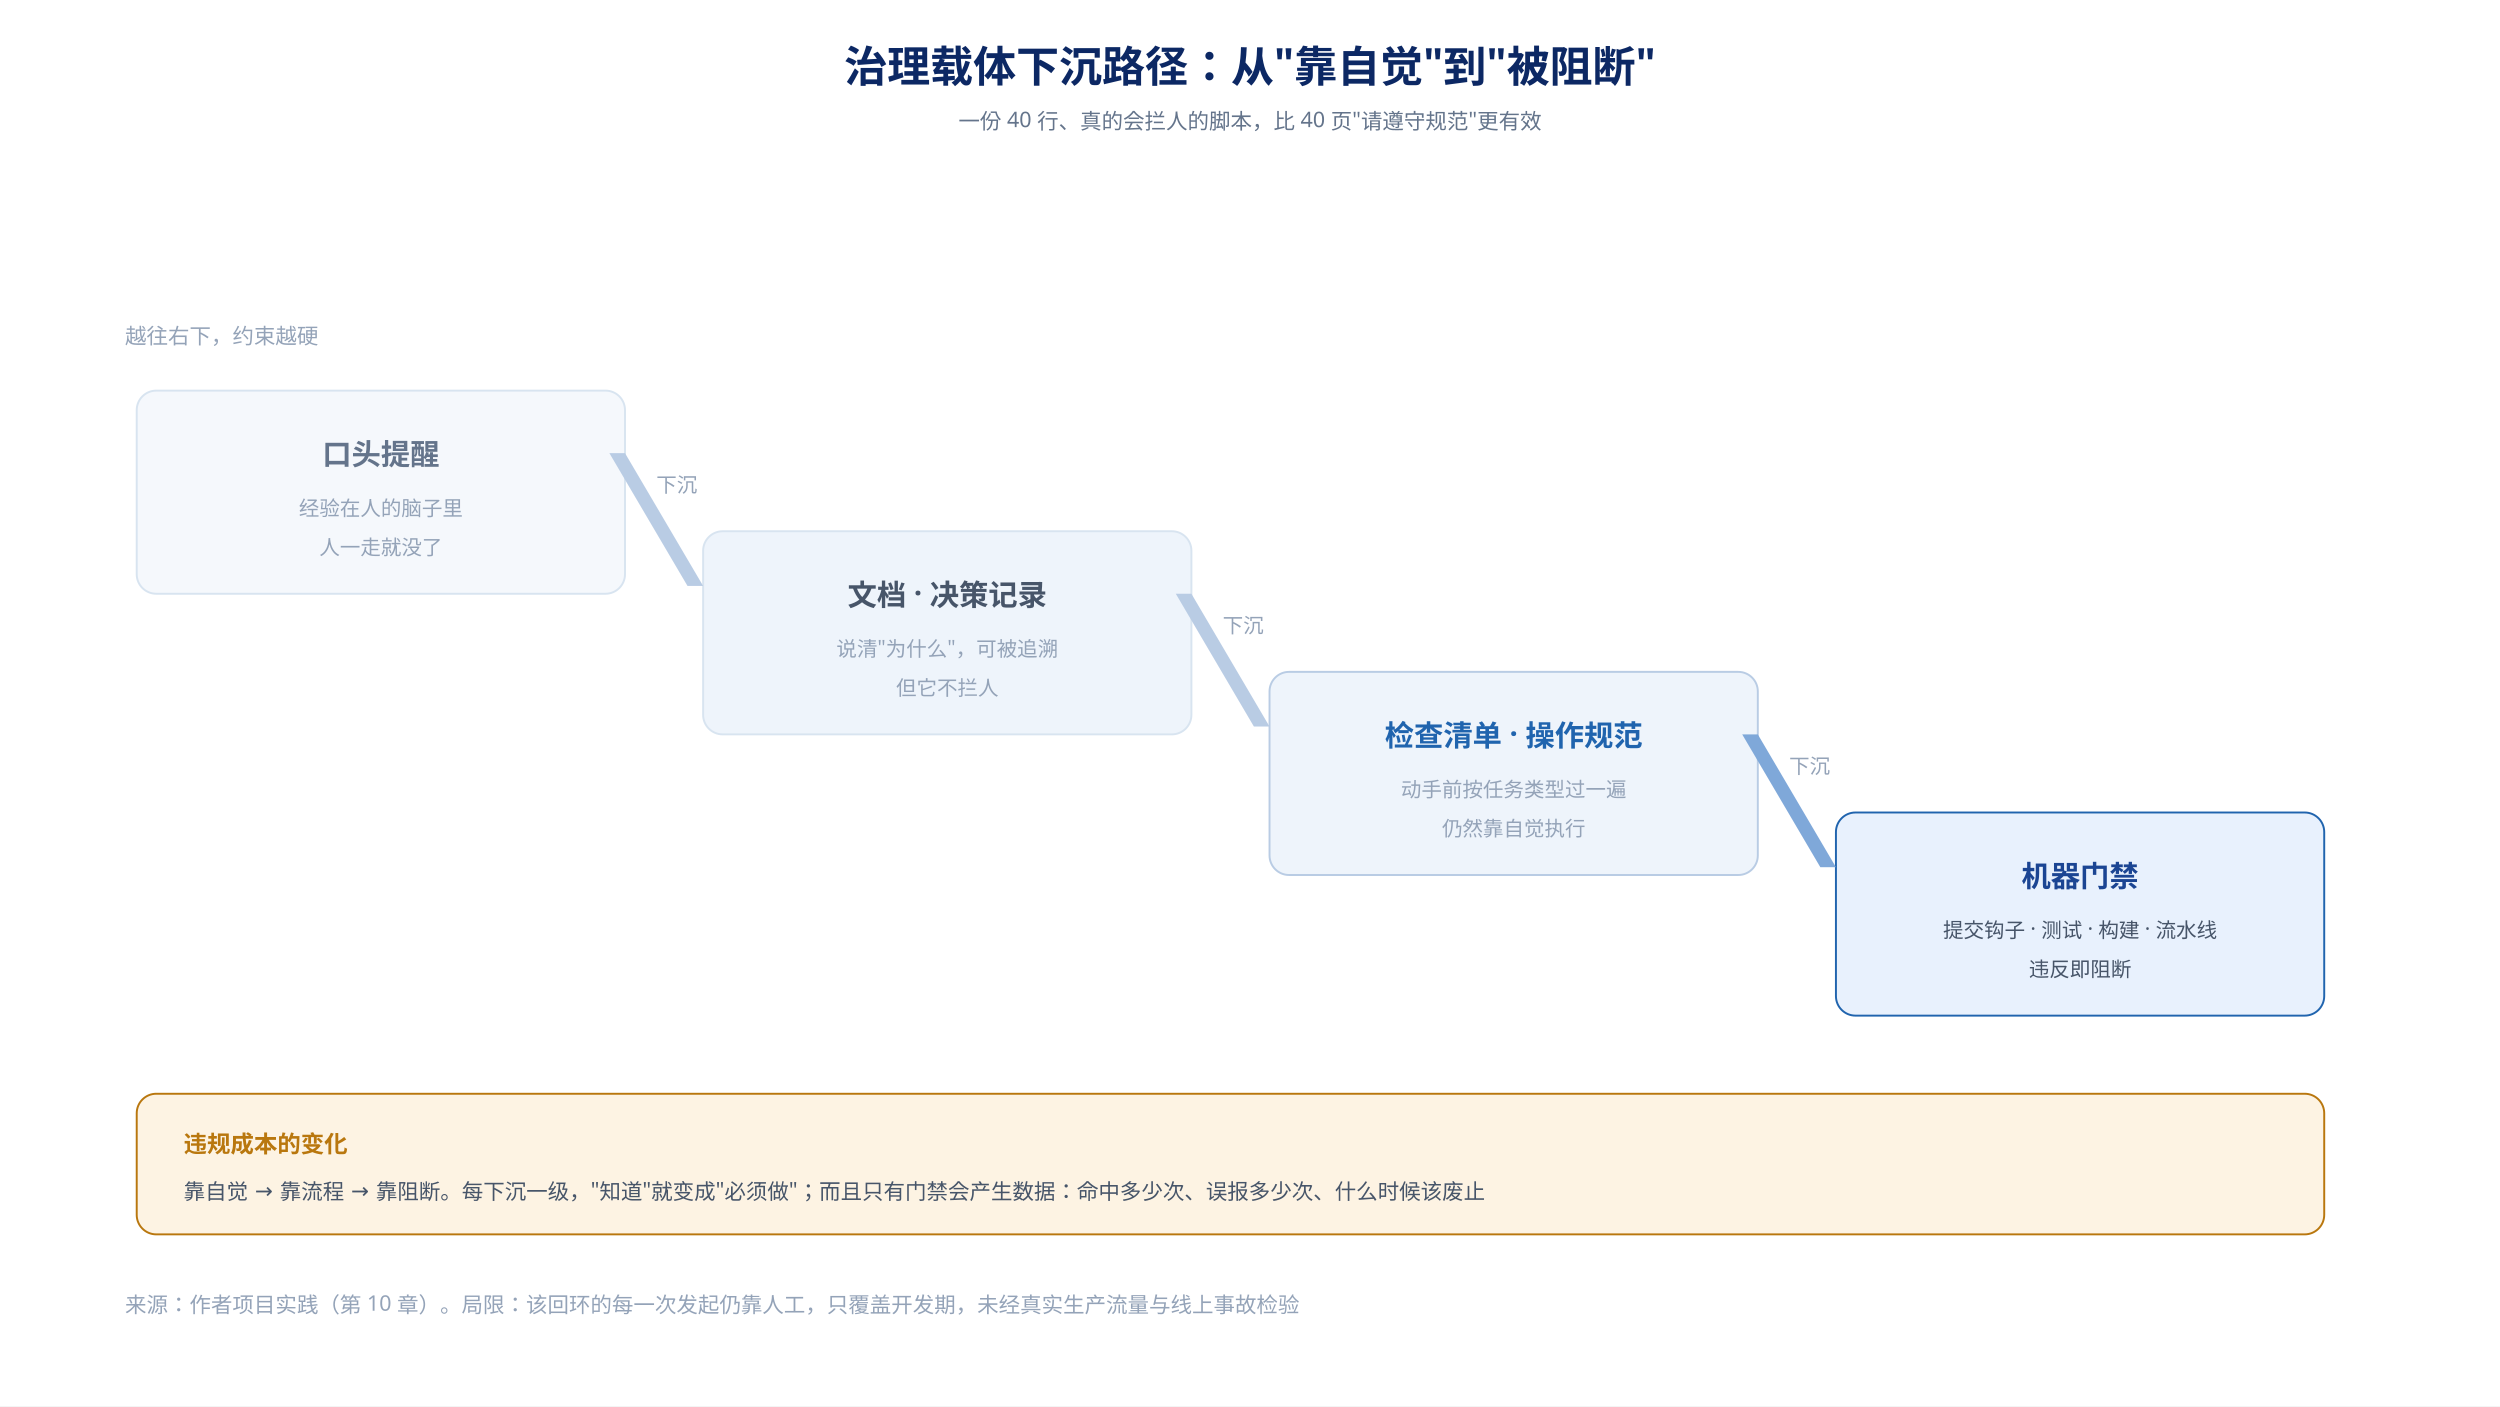
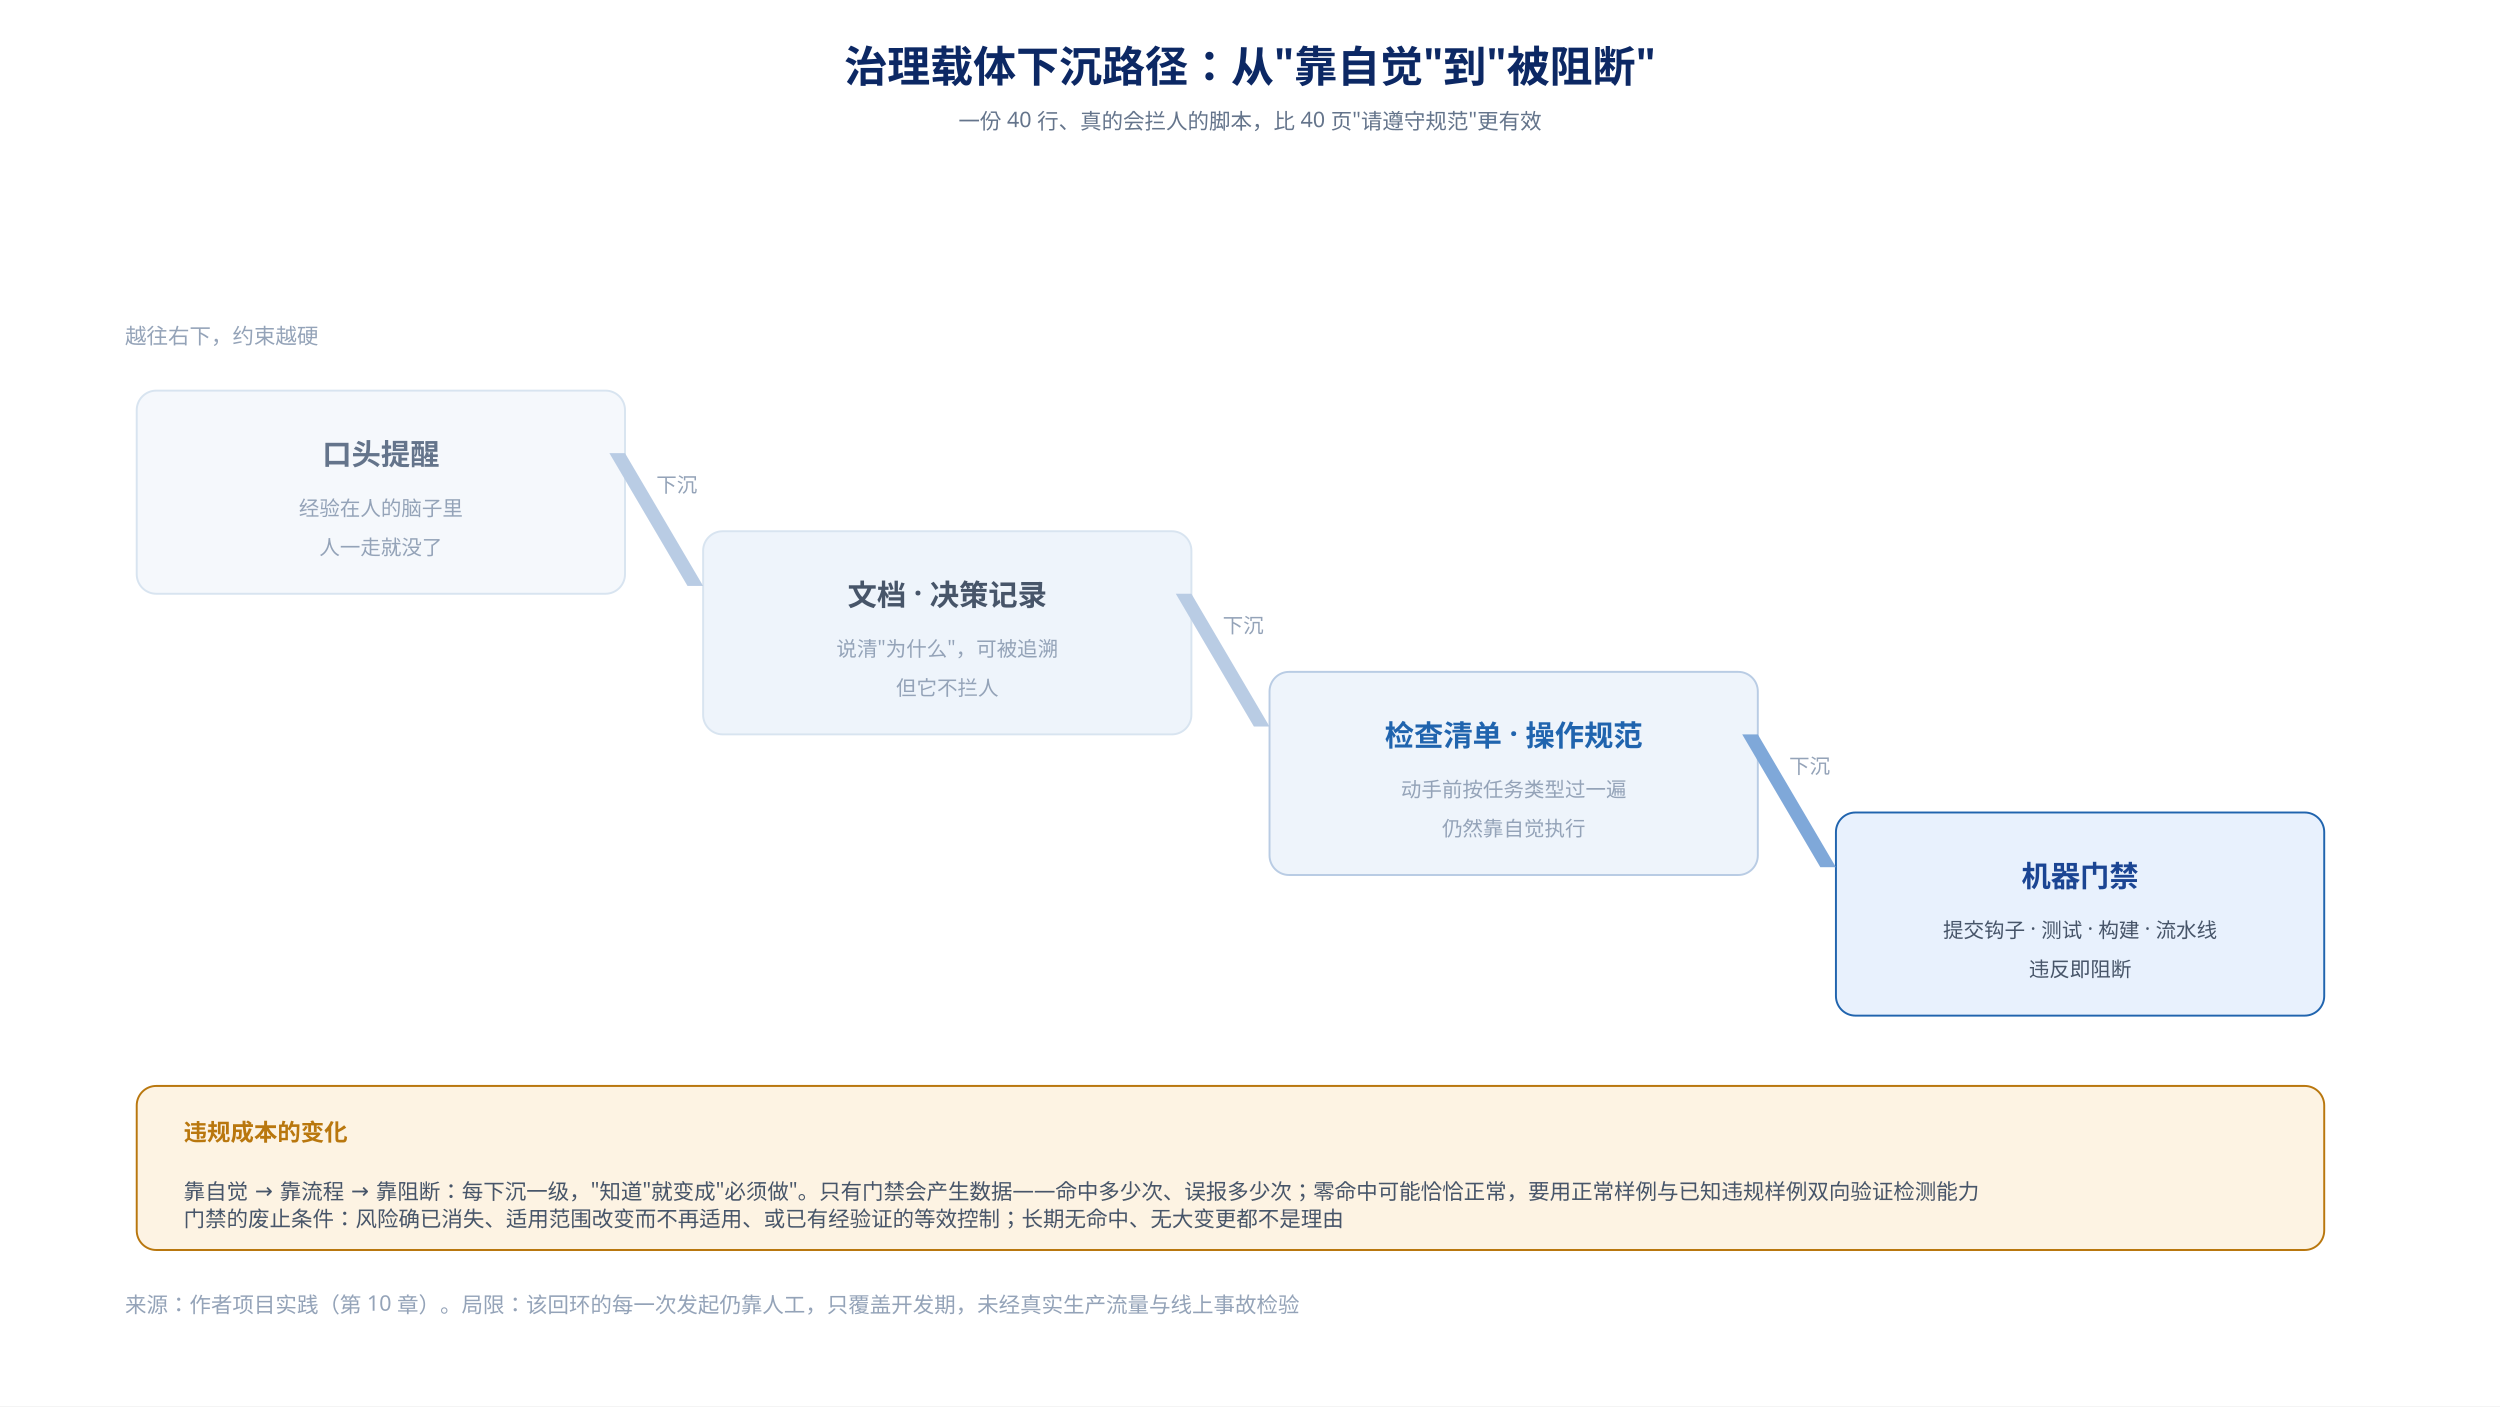
<svg xmlns="http://www.w3.org/2000/svg" viewBox="0 0 1280 720" width="1280" height="720" font-family="Book Sans, Source Han Sans CN, 思源黑体 CN, sans-serif" font-size="12" data-pptx-page-role="content">
  <rect x="0" y="0" width="1280" height="720" fill="#FFFFFF" />
  <g id="title" data-pptx-bounds="0 14 1280 58">
    <text x="640" y="42" font-size="22" font-weight="bold" fill="#0C2864" text-anchor="middle">治理载体下沉路径：从"靠自觉"到"被阻断"</text>
    <text x="640" y="66" font-size="11" fill="#64748B" text-anchor="middle">一份 40 行、真的会拦人的脚本，比 40 页"请遵守规范"更有效</text>
  </g>
  <g id="content" data-pptx-bounds="40 84 1200 500">
    <rect x="70" y="200" width="250" height="104" rx="10" fill="#F5F8FC" stroke="#D8E4F0" />
    <text x="195" y="238" font-size="15" font-weight="bold" fill="#64748B" text-anchor="middle">口头提醒</text>
    <text x="195" y="264" font-size="10.5" fill="#94A3B8" text-anchor="middle">经验在人的脑子里</text>
    <text x="195" y="284" font-size="10.5" fill="#94A3B8" text-anchor="middle">人一走就没了</text>
    <rect x="360" y="272" width="250" height="104" rx="10" fill="#EEF4FB" stroke="#D8E4F0" />
    <text x="485" y="310" font-size="15" font-weight="bold" fill="#475569" text-anchor="middle">文档 · 决策记录</text>
    <text x="485" y="336" font-size="10.5" fill="#94A3B8" text-anchor="middle">说清"为什么"，可被追溯</text>
    <text x="485" y="356" font-size="10.5" fill="#94A3B8" text-anchor="middle">但它不拦人</text>
    <rect x="650" y="344" width="250" height="104" rx="10" fill="#EEF4FB" stroke="#B9CCE4" />
    <text x="775" y="382" font-size="15" font-weight="bold" fill="#2064AE" text-anchor="middle">检查清单 · 操作规范</text>
    <text x="775" y="408" font-size="10.5" fill="#94A3B8" text-anchor="middle">动手前按任务类型过一遍</text>
    <text x="775" y="428" font-size="10.5" fill="#94A3B8" text-anchor="middle">仍然靠自觉执行</text>
    <rect x="940" y="416" width="250" height="104" rx="10" fill="#E8F1FD" stroke="#2064AE" />
    <text x="1065" y="454" font-size="15" font-weight="bold" fill="#1B4593" text-anchor="middle">机器门禁</text>
    <text x="1065" y="480" font-size="10.5" fill="#475569" text-anchor="middle">提交钩子 · 测试 · 构建 · 流水线</text>
    <text x="1065" y="500" font-size="10.5" fill="#475569" text-anchor="middle">违反即阻断</text>
    <path d="M320 232 L360 300 L352 300 L312 232 Z" fill="#B9CCE4" />
    <text x="336" y="252" font-size="10.5" fill="#94A3B8">下沉</text>
    <path d="M610 304 L650 372 L642 372 L602 304 Z" fill="#B9CCE4" />
    <text x="626" y="324" font-size="10.5" fill="#94A3B8">下沉</text>
    <path d="M900 376 L940 444 L932 444 L892 376 Z" fill="#7FA8D9" />
    <text x="916" y="396" font-size="10.5" fill="#94A3B8">下沉</text>
-     <rect x="70" y="560" width="1120" height="72" rx="10" fill="#FDF3E3" stroke="#B9770E" />
-     <text x="94" y="590" font-size="12" font-weight="bold" fill="#B9770E">违规成本的变化</text>
-     <text x="94" y="614" font-size="11" fill="#475569">靠自觉 → 靠流程 → 靠阻断。每下沉一级，"知道"就变成"必须做"；而且只有门禁会产生数据：命中多少次、误报多少次、什么时候该废止</text>
+     <rect x="70" y="556" width="1120" height="84" rx="10" fill="#FDF3E3" stroke="#B9770E" />
+     <text x="94" y="584" font-size="12" font-weight="bold" fill="#B9770E">违规成本的变化</text>
+     <text x="94" y="614" font-size="11" fill="#475569">靠自觉 → 靠流程 → 靠阻断：每下沉一级，"知道"就变成"必须做"。只有门禁会产生数据——命中多少次、误报多少次；零命中可能恰恰正常，要用正常样例与已知违规样例双向验证检测能力</text>
+     <text x="94" y="628" font-size="11" fill="#475569">门禁的废止条件：风险确已消失、适用范围改变而不再适用、或已有经验证的等效控制；长期无命中、无大变更都不是理由</text>
    <text x="64" y="176" font-size="11" fill="#94A3B8">越往右下，约束越硬</text>
  </g>
  <g id="footnote" data-pptx-bounds="0 660 1280 40">
    <text x="64" y="672" font-size="11" fill="#94A3B8">来源：作者项目实践（第 10 章）。局限：该回环的每一次发起仍靠人工，只覆盖开发期，未经真实生产流量与线上事故检验</text>
  </g>
</svg>
